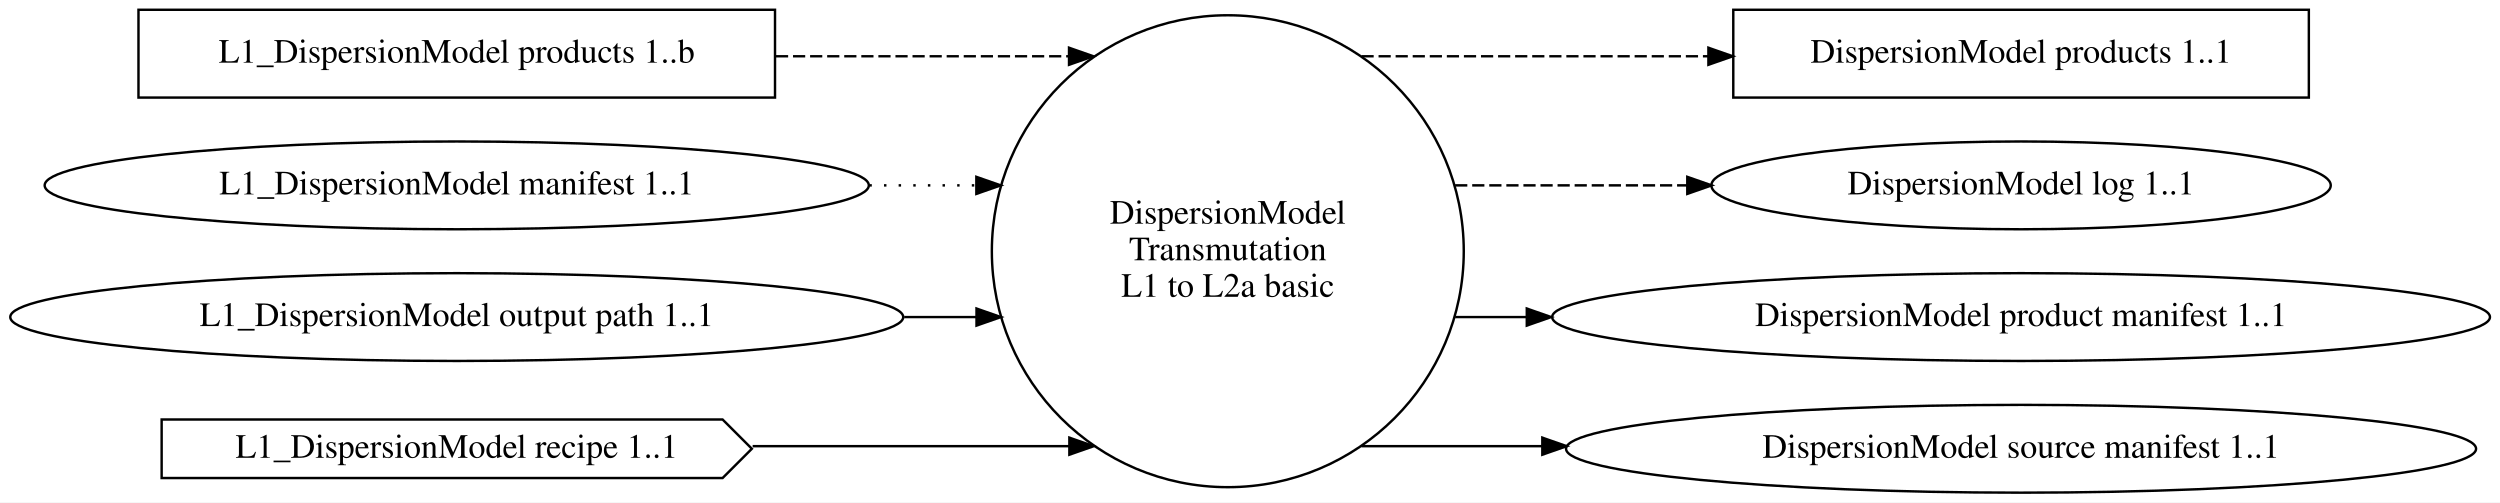
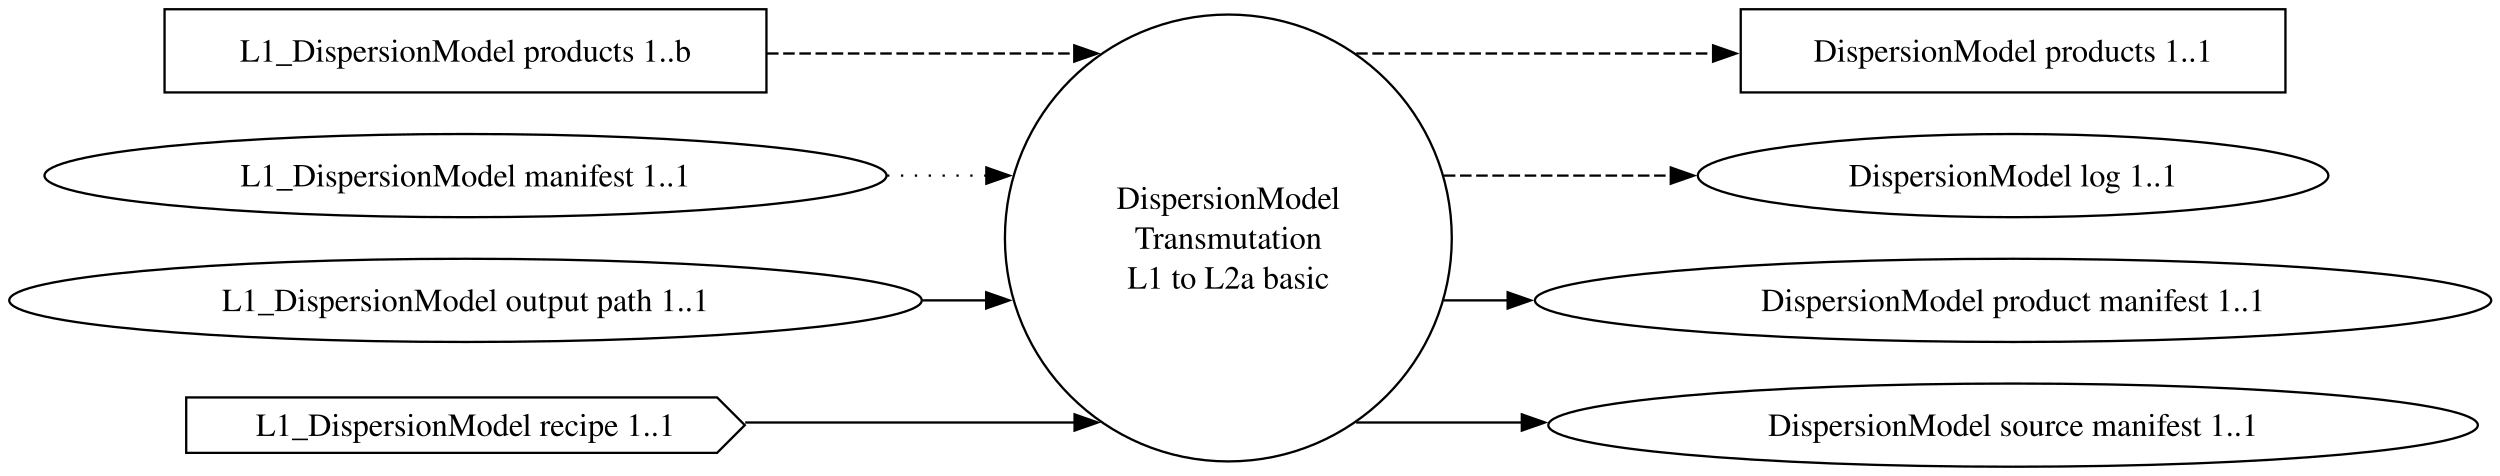
- <svg xmlns="http://www.w3.org/2000/svg" width="1025pt" height="206pt" viewBox="0.00 0.00 1025.08 206.00">
+ <svg xmlns="http://www.w3.org/2000/svg" width="1082pt" height="206pt" viewBox="0.00 0.00 1082.00 206.00">
  <g id="graph0" class="graph" transform="scale(1 1) rotate(0) translate(4 202)">
-     <polygon fill="white" stroke="transparent" points="-4,4 -4,-202 1021.08,-202 1021.08,4 -4,4" />
+     <polygon fill="white" stroke="none" points="-4,4 -4,-202 1078.2,-202 1078.2,4 -4,4" />
    <g id="node1" class="node">
-       <ellipse fill="none" stroke="black" cx="499.44" cy="-99" rx="96.75" ry="96.75" />
-       <text text-anchor="middle" x="499.44" y="-110.3" font-family="Times,serif" font-size="14.00">DispersionModel</text>
-       <text text-anchor="middle" x="499.44" y="-95.3" font-family="Times,serif" font-size="14.00">Transmutation</text>
-       <text text-anchor="middle" x="499.44" y="-80.3" font-family="Times,serif" font-size="14.00">L1 to L2a basic</text>
+       <ellipse fill="none" stroke="black" cx="527.63" cy="-99" rx="96.7" ry="96.7" />
+       <text xml:space="preserve" text-anchor="middle" x="527.63" y="-111.58" font-family="Times,serif" font-size="14.00">DispersionModel</text>
+       <text xml:space="preserve" text-anchor="middle" x="527.63" y="-94.33" font-family="Times,serif" font-size="14.00">Transmutation</text>
+       <text xml:space="preserve" text-anchor="middle" x="527.63" y="-77.08" font-family="Times,serif" font-size="14.00">L1 to L2a basic</text>
    </g>
    <g id="node6" class="node">
-       <polygon fill="none" stroke="black" points="942.7,-198 706.7,-198 706.7,-162 942.7,-162 942.7,-198" />
-       <text text-anchor="middle" x="824.7" y="-176.3" font-family="Times,serif" font-size="14.00">DispersionModel products 1..1</text>
+       <polygon fill="none" stroke="black" points="985.14,-198 749.39,-198 749.39,-162 985.14,-162 985.14,-198" />
+       <text xml:space="preserve" text-anchor="middle" x="867.26" y="-175.32" font-family="Times,serif" font-size="14.00">DispersionModel products 1..1</text>
    </g>
    <g id="edge5" class="edge">
-       <path fill="none" stroke="black" stroke-dasharray="5,2" d="M554.25,-178.94C554.25,-178.94 696.5,-178.94 696.5,-178.94" />
-       <polygon fill="black" stroke="black" points="696.5,-182.44 706.5,-178.94 696.5,-175.44 696.5,-182.44" />
+       <path fill="none" stroke="black" stroke-dasharray="5,2" d="M582.95,-178.85C582.95,-178.85 737.42,-178.85 737.42,-178.85" />
+       <polygon fill="black" stroke="black" points="737.42,-182.35 747.42,-178.85 737.42,-175.35 737.42,-182.35" />
    </g>
    <g id="node7" class="node">
-       <ellipse fill="none" stroke="black" cx="824.7" cy="-126" rx="126.98" ry="18" />
-       <text text-anchor="middle" x="824.7" y="-122.3" font-family="Times,serif" font-size="14.00">DispersionModel log 1..1</text>
+       <ellipse fill="none" stroke="black" cx="867.26" cy="-126" rx="136.44" ry="18" />
+       <text xml:space="preserve" text-anchor="middle" x="867.26" y="-121.33" font-family="Times,serif" font-size="14.00">DispersionModel log 1..1</text>
    </g>
    <g id="edge8" class="edge">
-       <path fill="none" stroke="black" stroke-dasharray="5,2" d="M592.65,-126C592.65,-126 687.84,-126 687.84,-126" />
-       <polygon fill="black" stroke="black" points="687.84,-129.5 697.84,-126 687.84,-122.5 687.84,-129.5" />
+       <path fill="none" stroke="black" stroke-dasharray="5,2" d="M620.89,-126C620.89,-126 719.11,-126 719.11,-126" />
+       <polygon fill="black" stroke="black" points="719.11,-129.5 729.11,-126 719.11,-122.5 719.11,-129.5" />
    </g>
    <g id="node8" class="node">
-       <ellipse fill="none" stroke="black" cx="824.7" cy="-72" rx="192.27" ry="18" />
-       <text text-anchor="middle" x="824.7" y="-68.3" font-family="Times,serif" font-size="14.00">DispersionModel product manifest 1..1</text>
+       <ellipse fill="none" stroke="black" cx="867.26" cy="-72" rx="206.94" ry="18" />
+       <text xml:space="preserve" text-anchor="middle" x="867.26" y="-67.33" font-family="Times,serif" font-size="14.00">DispersionModel product manifest 1..1</text>
    </g>
    <g id="edge6" class="edge">
-       <path fill="none" stroke="black" d="M592.65,-72C592.65,-72 622.03,-72 622.03,-72" />
-       <polygon fill="black" stroke="black" points="622.03,-75.5 632.03,-72 622.03,-68.5 622.03,-75.5" />
+       <path fill="none" stroke="black" d="M620.89,-72C620.89,-72 648.51,-72 648.51,-72" />
+       <polygon fill="black" stroke="black" points="648.51,-75.5 658.51,-72 648.51,-68.5 648.51,-75.5" />
    </g>
    <g id="node9" class="node">
-       <ellipse fill="none" stroke="black" cx="824.7" cy="-18" rx="186.57" ry="18" />
-       <text text-anchor="middle" x="824.7" y="-14.3" font-family="Times,serif" font-size="14.00">DispersionModel source manifest 1..1</text>
+       <ellipse fill="none" stroke="black" cx="867.26" cy="-18" rx="201.15" ry="18" />
+       <text xml:space="preserve" text-anchor="middle" x="867.26" y="-13.32" font-family="Times,serif" font-size="14.00">DispersionModel source manifest 1..1</text>
    </g>
    <g id="edge7" class="edge">
-       <path fill="none" stroke="black" d="M554.25,-19.06C554.25,-19.06 628.4,-19.06 628.4,-19.06" />
-       <polygon fill="black" stroke="black" points="628.4,-22.56 638.4,-19.06 628.4,-15.56 628.4,-22.56" />
+       <path fill="none" stroke="black" d="M582.95,-19.15C582.95,-19.15 654.64,-19.15 654.64,-19.15" />
+       <polygon fill="black" stroke="black" points="654.64,-22.65 664.64,-19.15 654.64,-15.65 654.64,-22.65" />
    </g>
    <g id="node2" class="node">
-       <polygon fill="none" stroke="black" points="313.78,-198 52.78,-198 52.78,-162 313.78,-162 313.78,-198" />
-       <text text-anchor="middle" x="183.28" y="-176.3" font-family="Times,serif" font-size="14.00">L1_DispersionModel products 1..b</text>
+       <polygon fill="none" stroke="black" points="327.72,-198 67.22,-198 67.22,-162 327.72,-162 327.72,-198" />
+       <text xml:space="preserve" text-anchor="middle" x="197.47" y="-175.32" font-family="Times,serif" font-size="14.00">L1_DispersionModel products 1..b</text>
    </g>
    <g id="edge1" class="edge">
-       <path fill="none" stroke="black" stroke-dasharray="5,2" d="M314.16,-178.94C314.16,-178.94 434.33,-178.94 434.33,-178.94" />
-       <polygon fill="black" stroke="black" points="434.33,-182.44 444.33,-178.94 434.33,-175.44 434.33,-182.44" />
+       <path fill="none" stroke="black" stroke-dasharray="5,2" d="M327.96,-178.85C327.96,-178.85 460.94,-178.85 460.94,-178.85" />
+       <polygon fill="black" stroke="black" points="460.94,-182.35 470.94,-178.85 460.94,-175.35 460.94,-182.35" />
    </g>
    <g id="node3" class="node">
-       <ellipse fill="none" stroke="black" cx="183.28" cy="-126" rx="168.97" ry="18" />
-       <text text-anchor="middle" x="183.28" y="-122.3" font-family="Times,serif" font-size="14.00">L1_DispersionModel manifest 1..1</text>
+       <ellipse fill="none" stroke="black" cx="197.47" cy="-126" rx="182.21" ry="18" />
+       <text xml:space="preserve" text-anchor="middle" x="197.47" y="-121.33" font-family="Times,serif" font-size="14.00">L1_DispersionModel manifest 1..1</text>
    </g>
    <g id="edge2" class="edge">
-       <path fill="none" stroke="black" stroke-dasharray="1,5" d="M352.47,-126C352.47,-126 396.33,-126 396.33,-126" />
-       <polygon fill="black" stroke="black" points="396.33,-129.5 406.33,-126 396.33,-122.5 396.33,-129.5" />
+       <path fill="none" stroke="black" stroke-dasharray="1,5" d="M379.93,-126C379.93,-126 422.89,-126 422.89,-126" />
+       <polygon fill="black" stroke="black" points="422.89,-129.5 432.89,-126 422.89,-122.5 422.89,-129.5" />
    </g>
    <g id="node4" class="node">
-       <ellipse fill="none" stroke="black" cx="183.28" cy="-72" rx="183.07" ry="18" />
-       <text text-anchor="middle" x="183.28" y="-68.3" font-family="Times,serif" font-size="14.00">L1_DispersionModel output path 1..1</text>
+       <ellipse fill="none" stroke="black" cx="197.47" cy="-72" rx="197.47" ry="18" />
+       <text xml:space="preserve" text-anchor="middle" x="197.47" y="-67.33" font-family="Times,serif" font-size="14.00">L1_DispersionModel output path 1..1</text>
    </g>
    <g id="edge3" class="edge">
-       <path fill="none" stroke="black" d="M366.74,-72C366.74,-72 396.4,-72 396.4,-72" />
-       <polygon fill="black" stroke="black" points="396.4,-75.5 406.4,-72 396.4,-68.5 396.4,-75.5" />
+       <path fill="none" stroke="black" d="M395.24,-72C395.24,-72 422.82,-72 422.82,-72" />
+       <polygon fill="black" stroke="black" points="422.82,-75.5 432.82,-72 422.82,-68.5 422.82,-75.5" />
    </g>
    <g id="node5" class="node">
-       <polygon fill="none" stroke="black" points="292.28,-30 62.28,-30 62.28,-6 292.28,-6 304.28,-18 292.28,-30" />
-       <text text-anchor="middle" x="183.28" y="-14.3" font-family="Times,serif" font-size="14.00">L1_DispersionModel recipe 1..1</text>
+       <polygon fill="none" stroke="black" points="306.34,-30 76.59,-30 76.59,-6 306.34,-6 318.34,-18 306.34,-30" />
+       <text xml:space="preserve" text-anchor="middle" x="197.47" y="-13.32" font-family="Times,serif" font-size="14.00">L1_DispersionModel recipe 1..1</text>
    </g>
    <g id="edge4" class="edge">
-       <path fill="none" stroke="black" d="M304.61,-19.06C304.61,-19.06 434.47,-19.06 434.47,-19.06" />
-       <polygon fill="black" stroke="black" points="434.47,-22.56 444.47,-19.06 434.47,-15.56 434.47,-22.56" />
+       <path fill="none" stroke="black" d="M318.53,-19.15C318.53,-19.15 461.07,-19.15 461.07,-19.15" />
+       <polygon fill="black" stroke="black" points="461.07,-22.65 471.07,-19.15 461.07,-15.65 461.07,-22.65" />
    </g>
  </g>
</svg>
